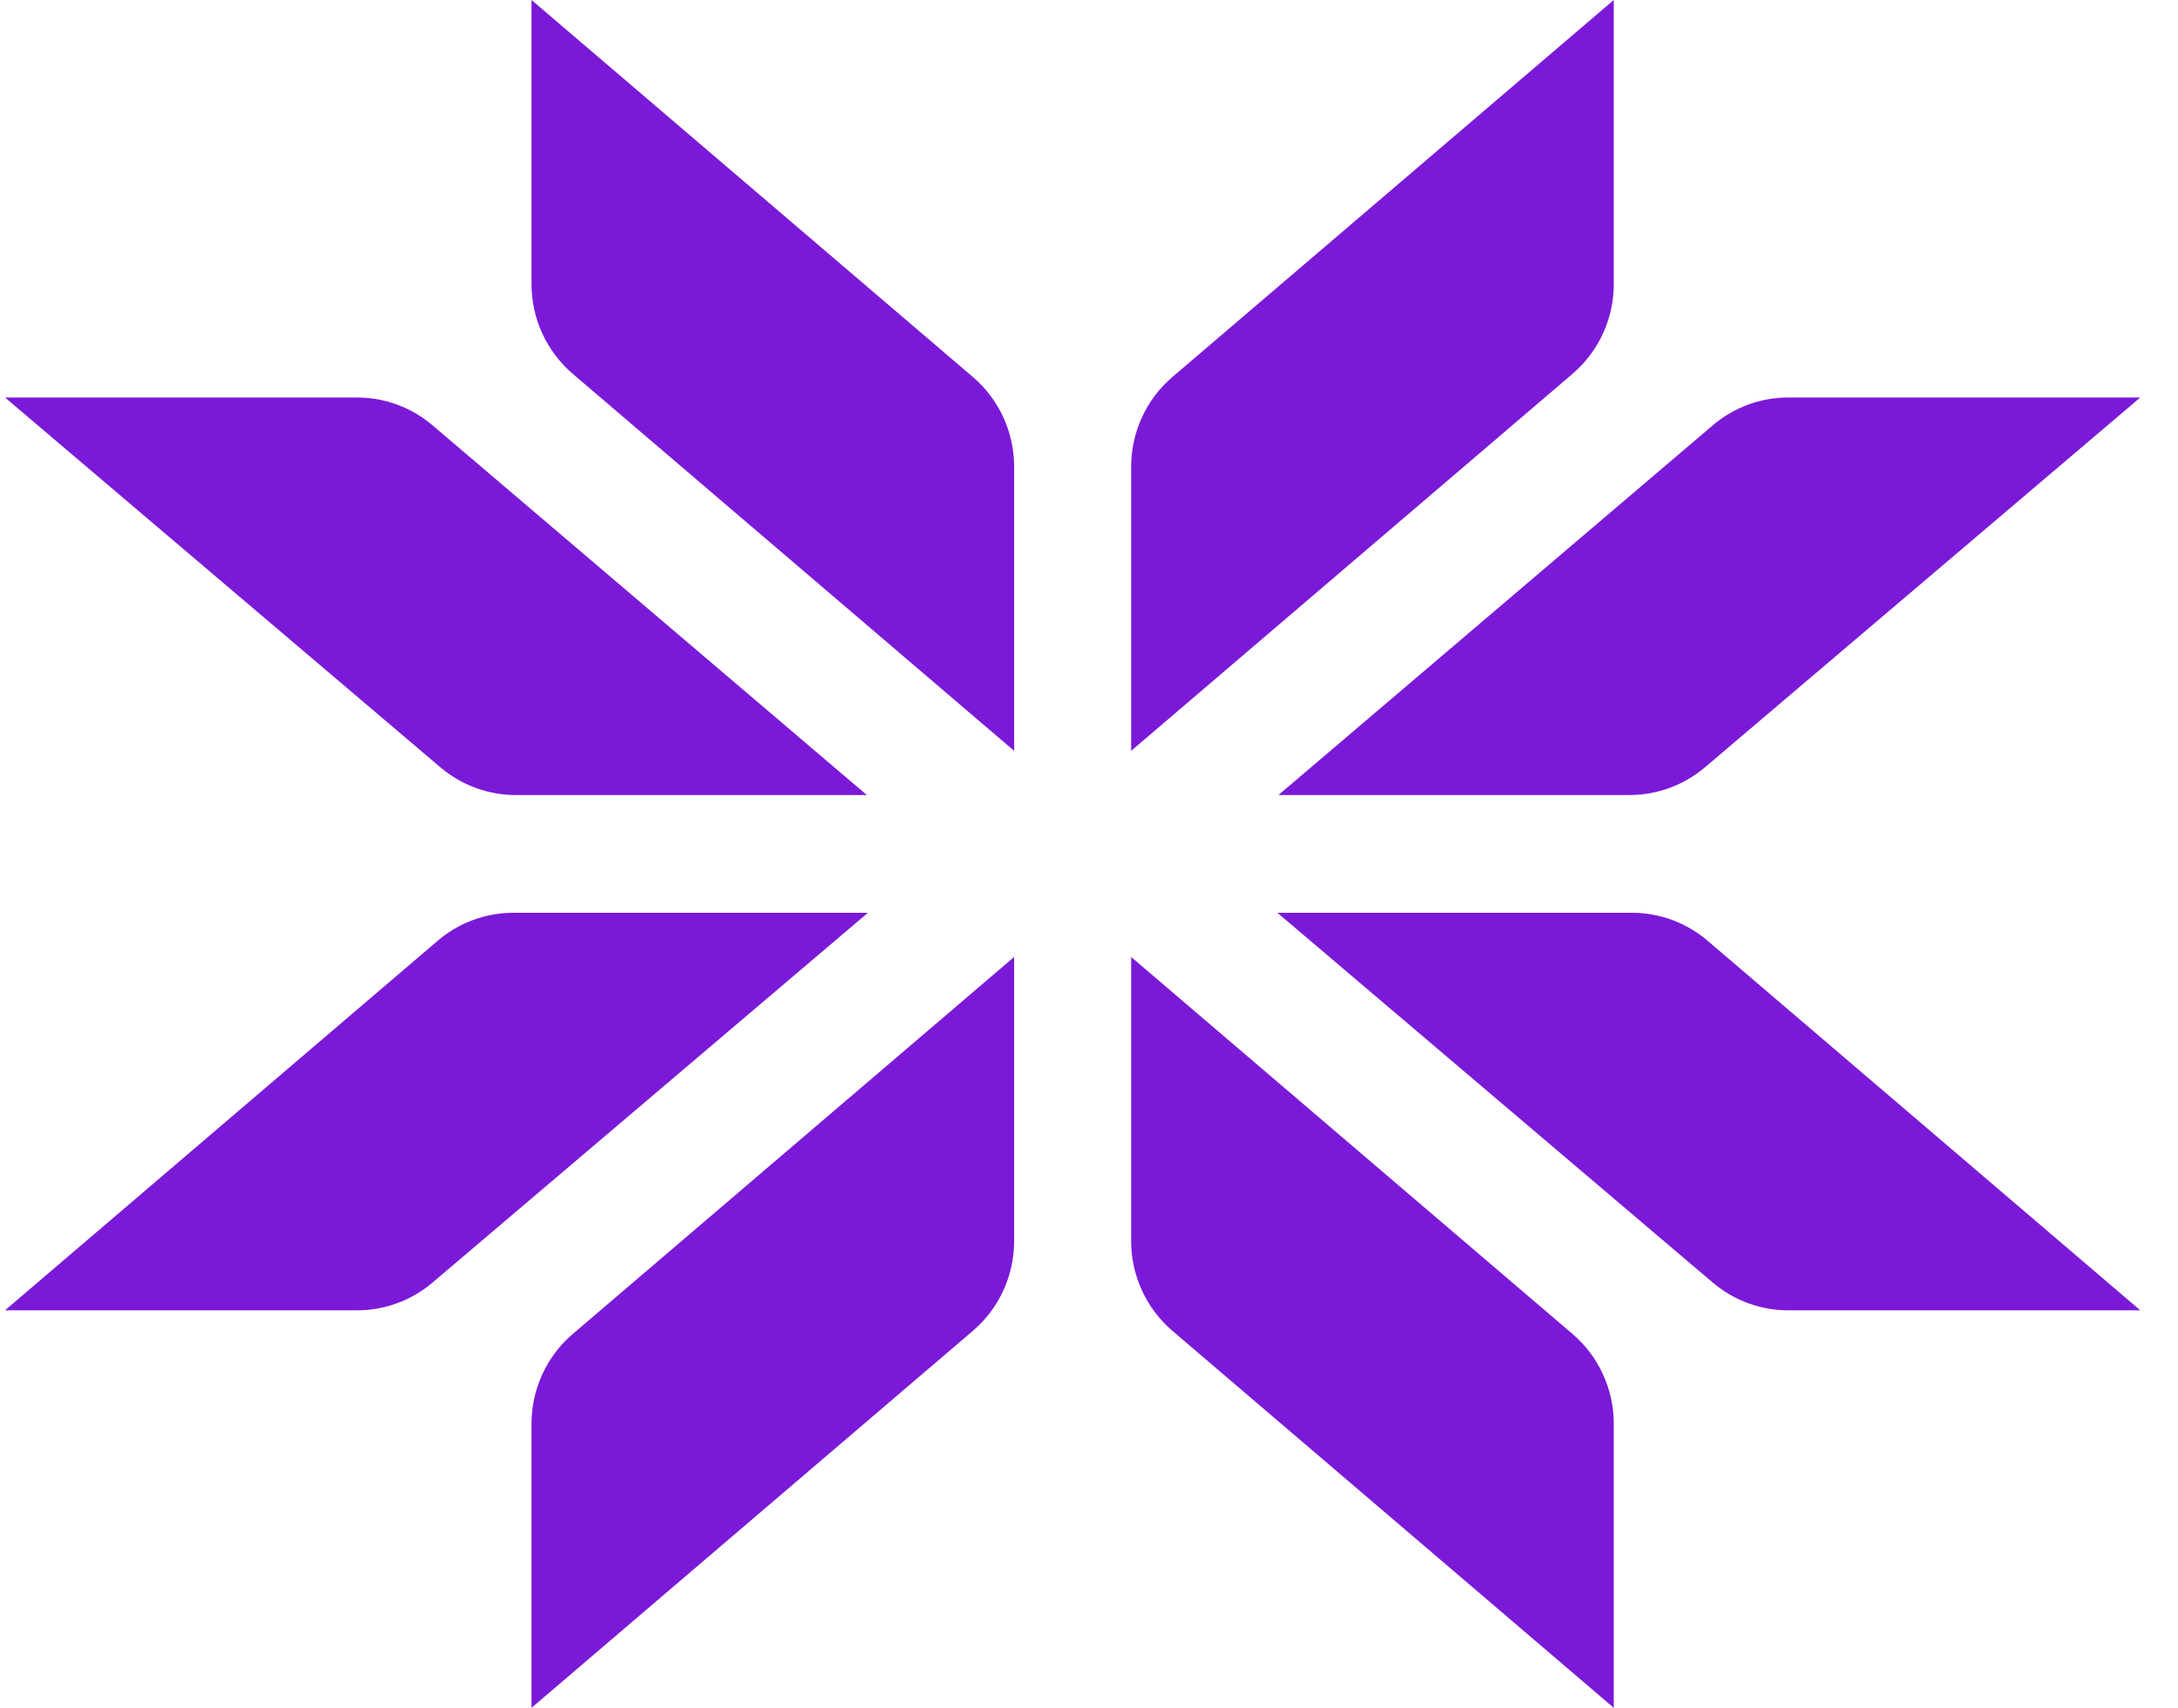
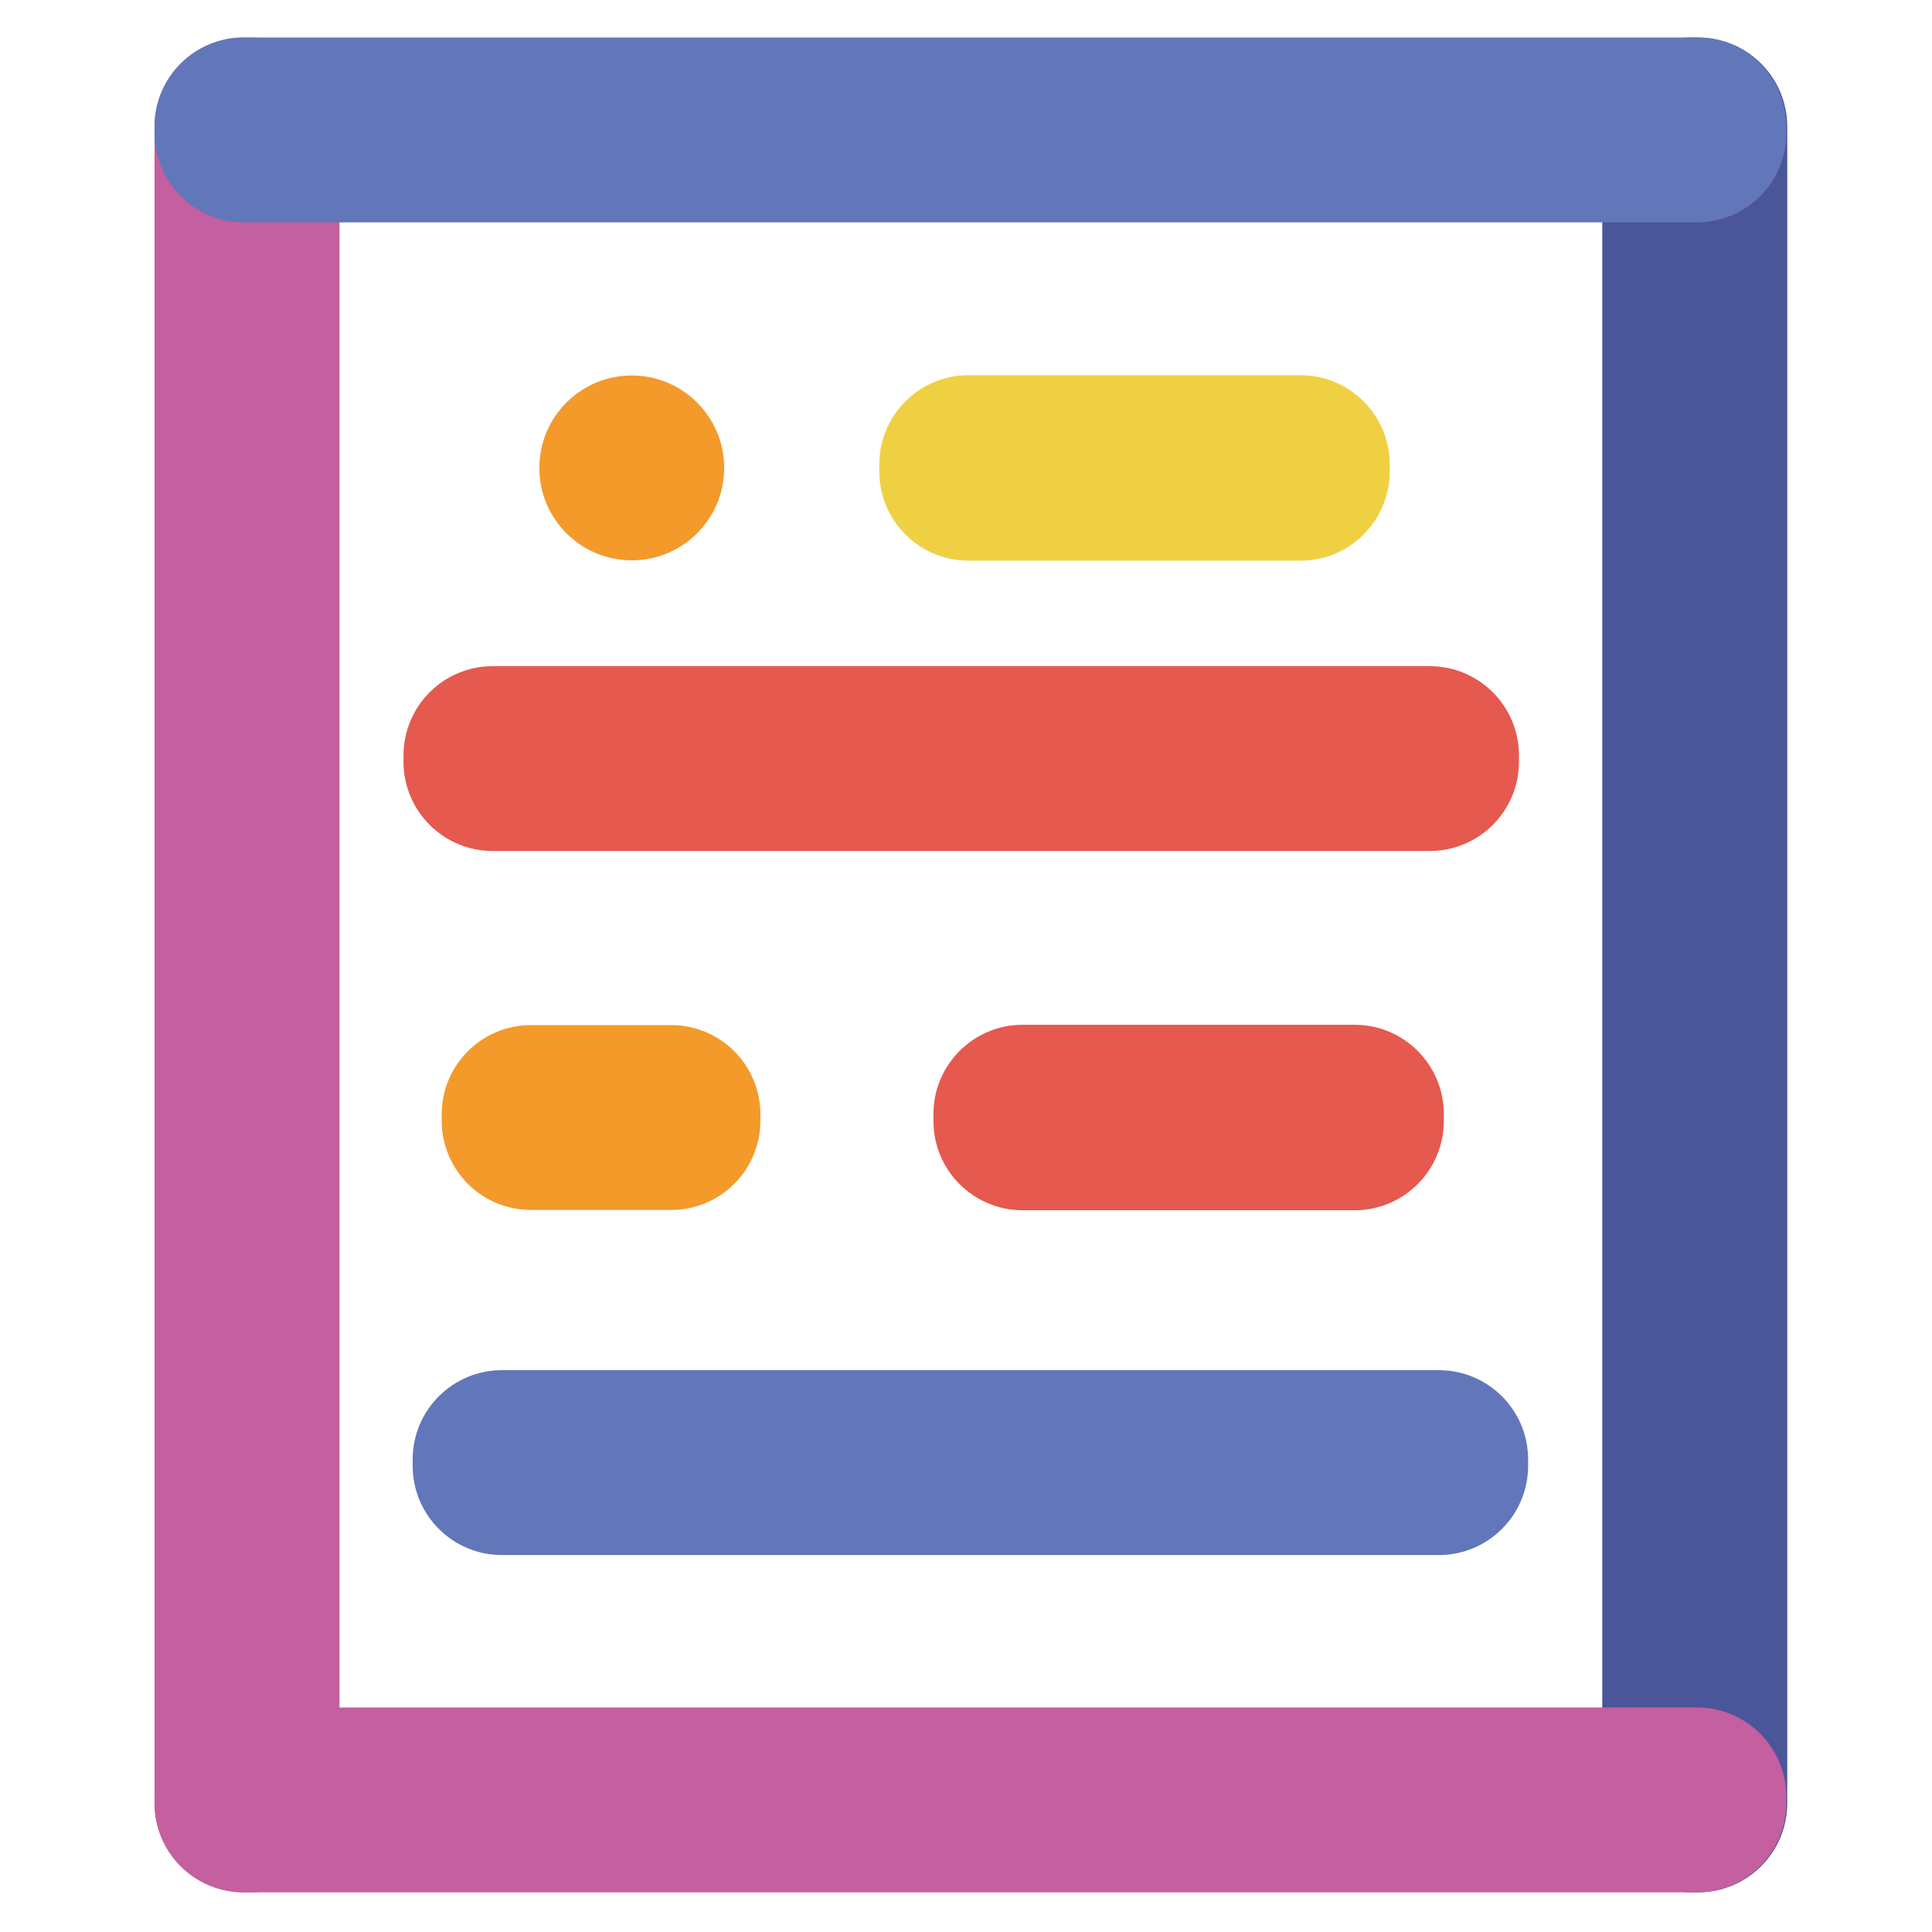
- <svg xmlns="http://www.w3.org/2000/svg" width="51" height="40" viewBox="0 0 51 40" fill="none">
-   <path d="M12.446 0L22.78 8.829C23.394 9.353 23.747 10.122 23.747 10.932V17.586L13.413 8.757C12.8 8.233 12.446 7.464 12.446 6.654V0Z" fill="#7B19D8" />
-   <path d="M12.446 40L22.78 31.171C23.394 30.647 23.747 29.878 23.747 29.068V22.414L13.413 31.243C12.8 31.767 12.446 32.536 12.446 33.346V40Z" fill="#7B19D8" />
-   <path d="M0.117 9.31L10.311 17.971C10.805 18.39 11.431 18.621 12.078 18.621H20.298L10.13 9.963C9.635 9.541 9.008 9.31 8.361 9.31H0.117Z" fill="#7B19D8" />
-   <path d="M0.117 30.69L10.248 22.035C10.743 21.611 11.371 21.379 12.021 21.379H20.323L10.129 30.039C9.635 30.459 9.009 30.69 8.362 30.69H0.117Z" fill="#7B19D8" />
-   <path d="M37.788 0L27.454 8.829C26.841 9.353 26.487 10.122 26.487 10.932V17.586L36.821 8.757C37.435 8.233 37.788 7.464 37.788 6.654V0Z" fill="#7B19D8" />
-   <path d="M37.788 40L27.454 31.171C26.841 30.647 26.487 29.878 26.487 29.068V22.414L36.821 31.243C37.435 31.767 37.788 32.536 37.788 33.346V40Z" fill="#7B19D8" />
-   <path d="M50.117 9.31L39.924 17.971C39.429 18.39 38.803 18.621 38.157 18.621H29.936L40.105 9.963C40.599 9.541 41.226 9.31 41.874 9.31H50.117Z" fill="#7B19D8" />
-   <path d="M50.117 30.69L39.986 22.035C39.491 21.611 38.863 21.379 38.214 21.379H29.912L40.105 30.039C40.599 30.459 41.225 30.69 41.872 30.69H50.117Z" fill="#7B19D8" />
+ <svg xmlns="http://www.w3.org/2000/svg" width="800px" height="800px" viewBox="0 0 1024 1024" class="icon" version="1.1">
+   <path d="M899.984 19.873h-3.452c-26.123 0-47.296 21.172-47.296 47.296v888.508c0 26.127 21.173 47.298 47.296 47.298h3.452c26.119 0 47.297-21.171 47.297-47.298V67.169c0-26.124-21.177-47.296-47.297-47.296z" fill="#4A5699" />
+   <path d="M132.643 19.873h-3.449c-26.12 0-47.296 21.172-47.296 47.296v888.508c0 26.127 21.177 47.298 47.296 47.298h3.449c26.123 0 47.299-21.171 47.299-47.298V67.169c0-26.124-21.176-47.296-47.299-47.296z" fill="#C45FA0" />
+   <path d="M899.463 19.873H129.194c-26.12 0-47.296 21.172-47.296 47.296v3.377c0 26.12 21.177 47.299 47.296 47.299h770.269c26.123 0 47.296-21.179 47.296-47.299v-3.377c0-26.124-21.173-47.296-47.296-47.296z" fill="#6277BA" />
+   <path d="M899.463 905.006H129.194c-26.12 0-47.296 21.17-47.296 47.29v3.381c0 26.127 21.177 47.298 47.296 47.298h770.269c26.123 0 47.296-21.171 47.296-47.298v-3.381c0-26.12-21.173-47.29-47.296-47.29z" fill="#C45FA0" />
+   <path d="M717.962 543.153H542.047c-26.121 0-47.298 21.175-47.298 47.297v3.724c0 26.123 21.177 47.293 47.298 47.293h175.915c26.121 0 47.297-21.17 47.297-47.293v-3.724c0-26.122-21.176-47.297-47.297-47.297z" fill="#E5594F" />
+   <path d="M689.268 198.849H513.355c-26.122 0-47.298 21.175-47.298 47.297v3.722c0 26.12 21.176 47.297 47.298 47.297h175.912c26.122 0 47.298-21.177 47.298-47.297v-3.722c0-26.122-21.175-47.297-47.297-47.297z" fill="#F0D043" />
+   <path d="M757.789 353.081H261.17c-26.121 0-47.297 21.172-47.297 47.296v3.377c0 26.121 21.177 47.299 47.297 47.299h496.619c26.121 0 47.296-21.178 47.296-47.299v-3.377c0-26.125-21.175-47.296-47.296-47.296z" fill="#E5594F" />
+   <path d="M762.638 726.225h-496.62c-26.12 0-47.294 21.18-47.294 47.301v3.377c0 26.12 21.174 47.3 47.294 47.3h496.62c26.122 0 47.296-21.18 47.296-47.3v-3.377c0-26.122-21.174-47.301-47.296-47.301z" fill="#6277BA" />
+   <path d="M355.734 543.328H281.41c-26.122 0-47.297 21.17-47.297 47.293v3.378c0 26.118 21.175 47.297 47.297 47.297h74.324c26.123 0 47.296-21.179 47.296-47.297v-3.378c0-26.123-21.174-47.293-47.296-47.293z" fill="#F39A2B" />
+   <path d="M334.85 248.006m-48.986 0a48.986 48.986 0 1 0 97.972 0 48.986 48.986 0 1 0-97.972 0Z" fill="#F39A2B" />
</svg>
